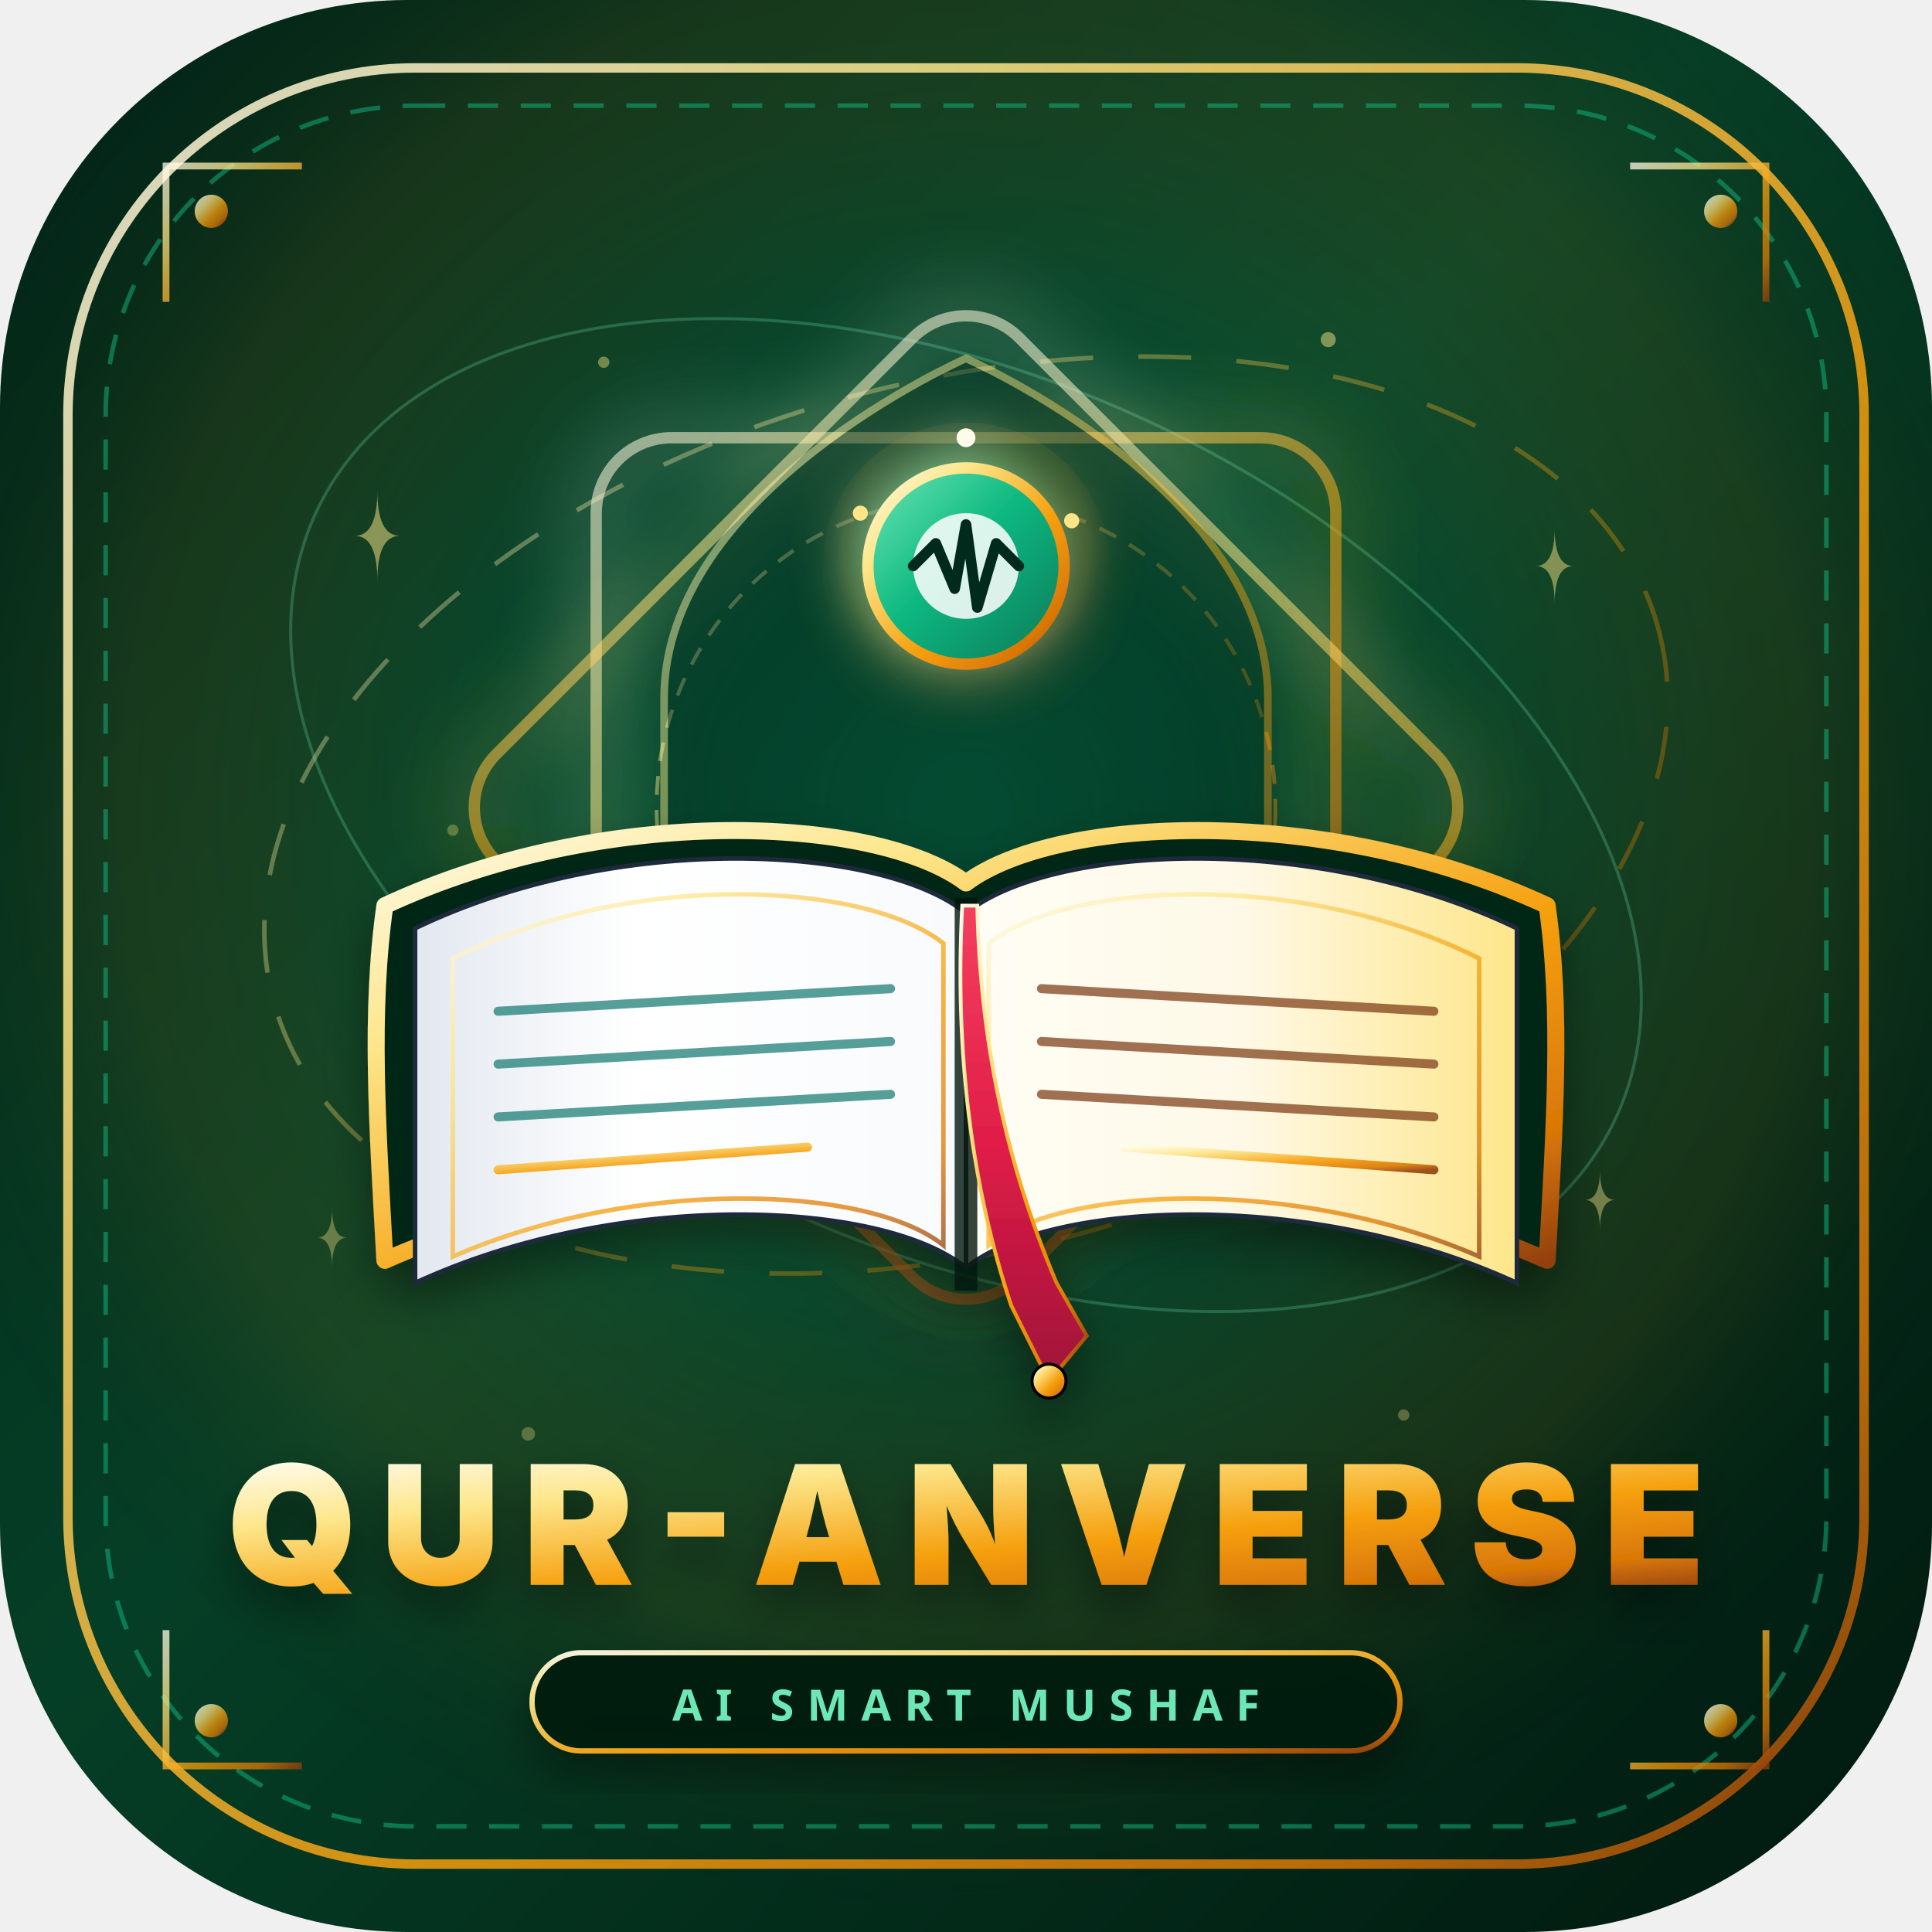
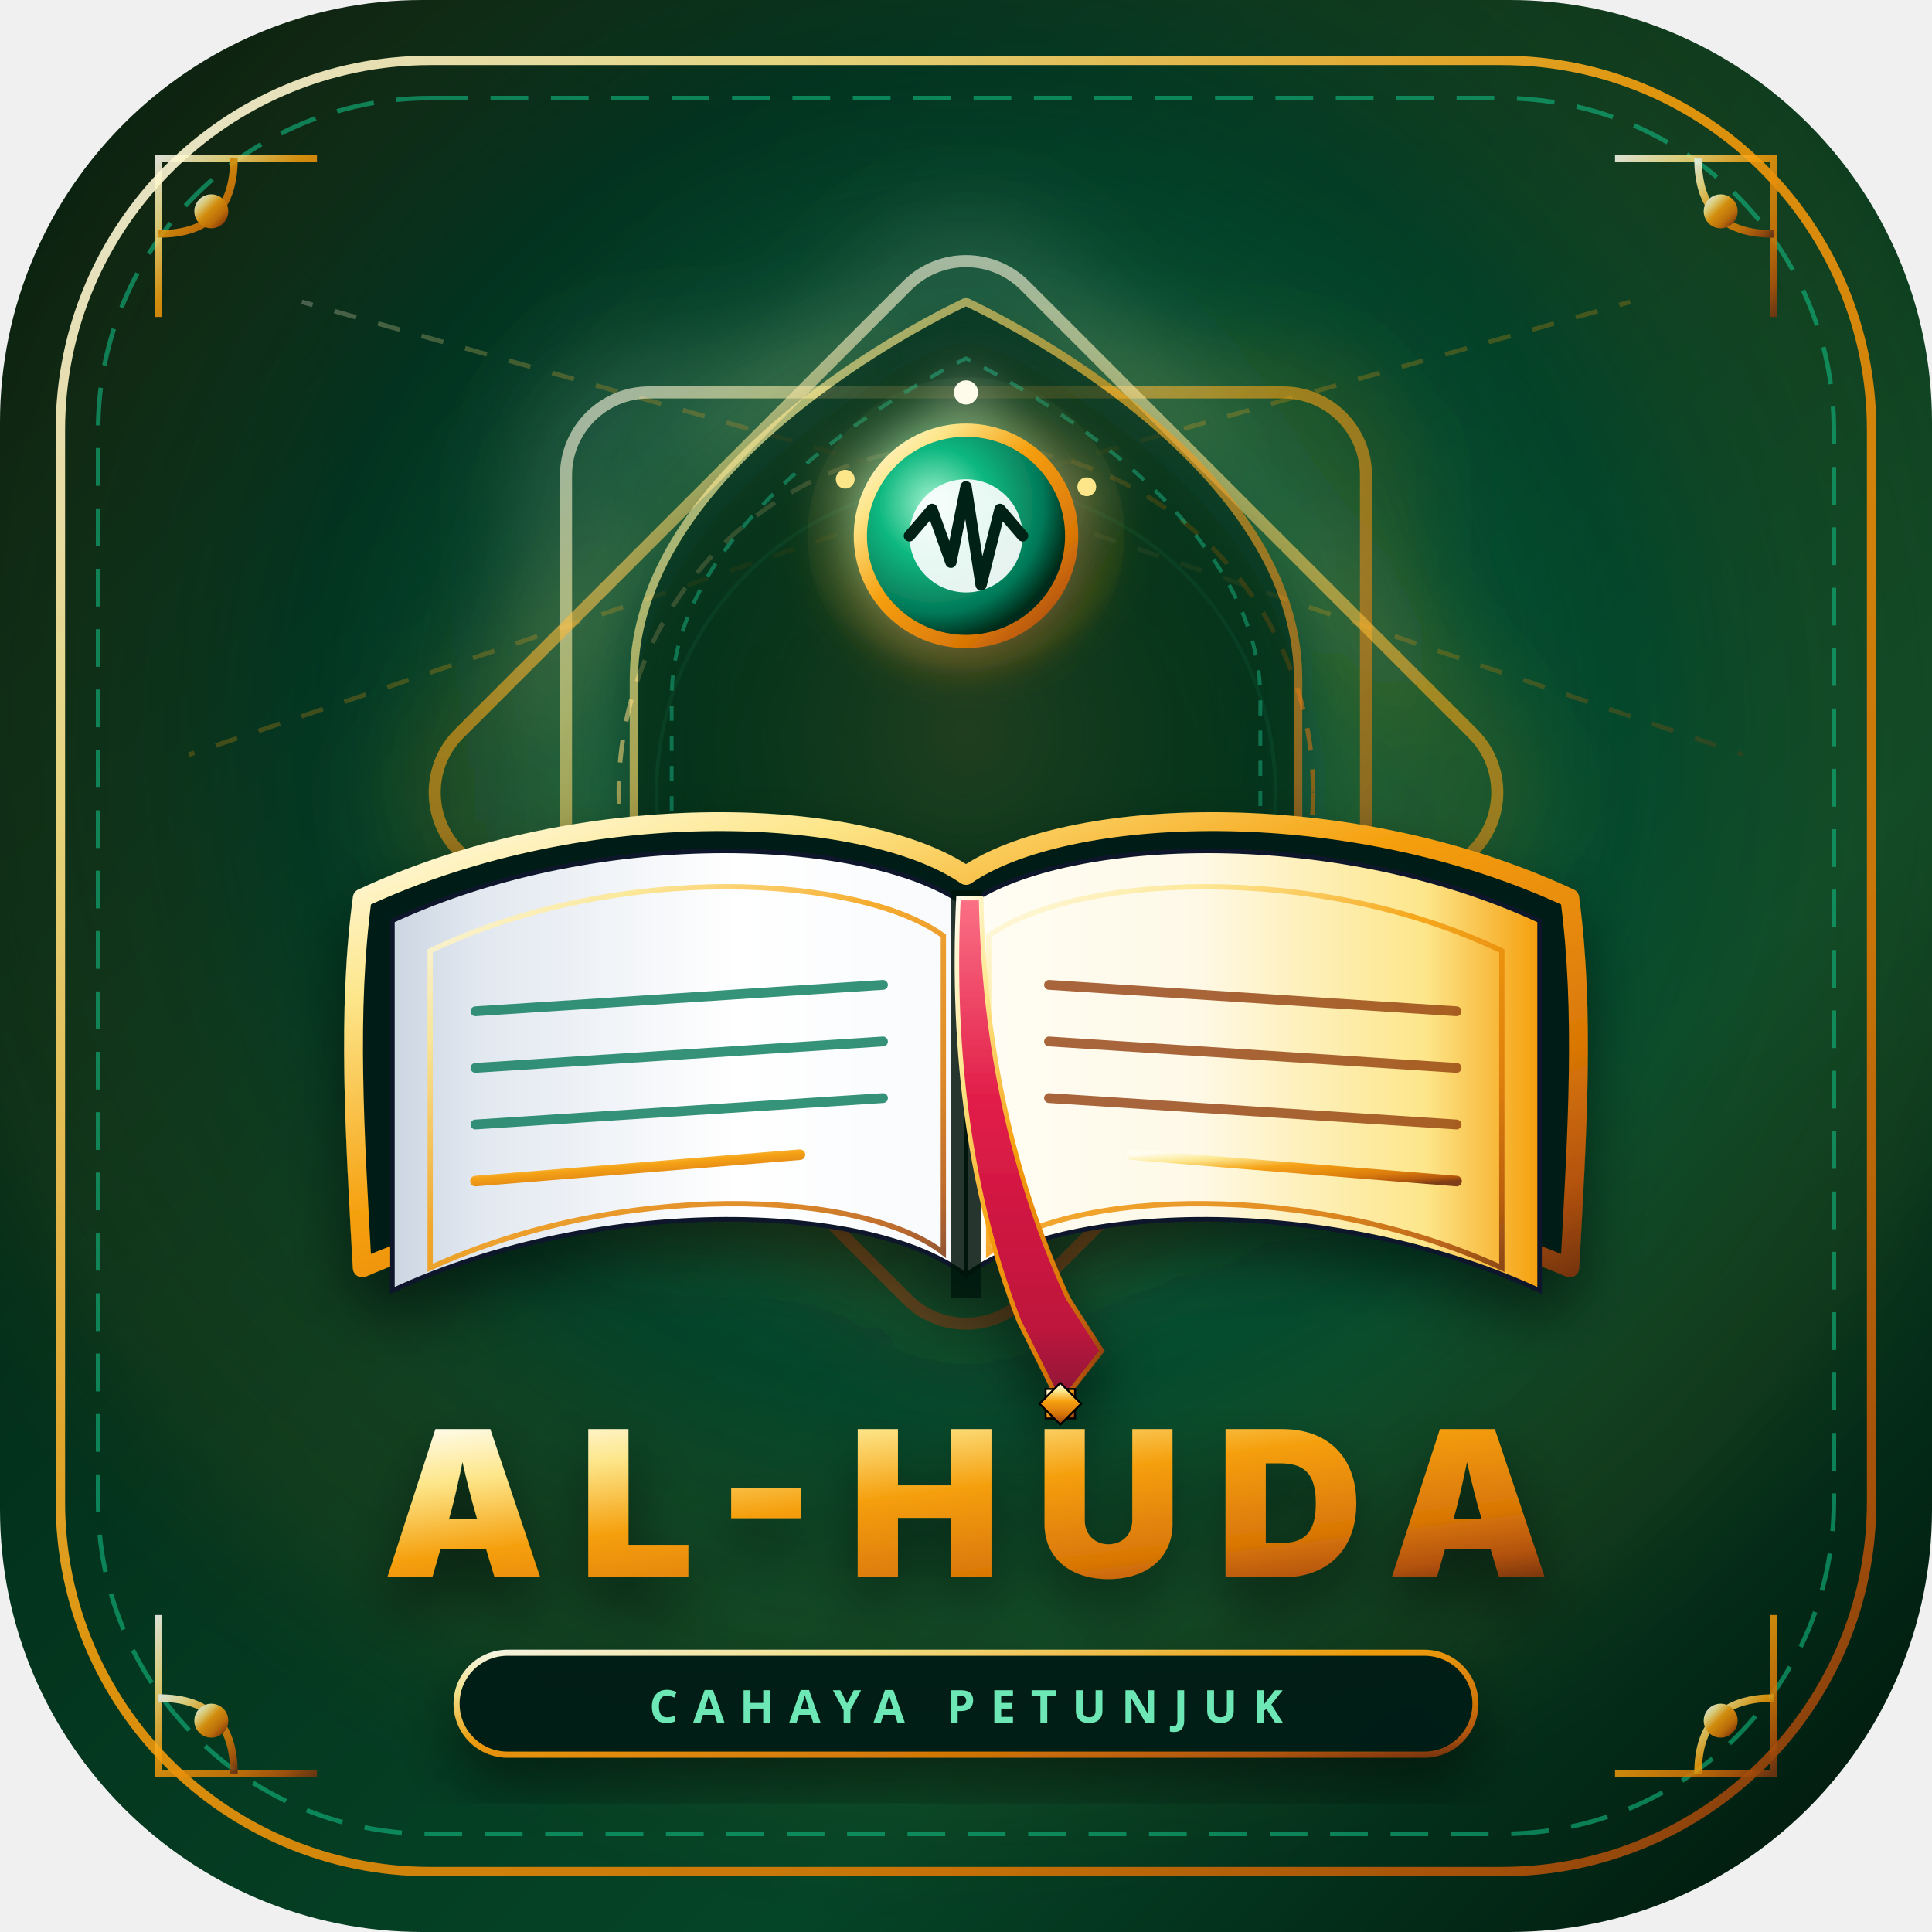
<svg xmlns="http://www.w3.org/2000/svg" viewBox="0 0 512 512" width="512" height="512">
  <defs>
-     <linearGradient id="bgGrad" x1="0%" y1="0%" x2="100%" y2="100%">
-       <stop offset="0%" stop-color="#022316" />
-       <stop offset="45%" stop-color="#053e26" />
-       <stop offset="100%" stop-color="#01180e" />
+     <linearGradient id="hudaBgGrad" x1="0%" y1="0%" x2="100%" y2="100%">
+       <stop offset="0%" stop-color="#01180E" />
+       <stop offset="35%" stop-color="#03301B" />
+       <stop offset="70%" stop-color="#054527" />
+       <stop offset="100%" stop-color="#01130A" />
    </linearGradient>
-     <radialGradient id="nebulaGlow" cx="50%" cy="42%" r="58%">
-       <stop offset="0%" stop-color="#10B981" stop-opacity="0.32" />
-       <stop offset="40%" stop-color="#059669" stop-opacity="0.18" />
-       <stop offset="75%" stop-color="#F59E0B" stop-opacity="0.08" />
+     <radialGradient id="nurGuidanceGlow" cx="50%" cy="38%" r="62%">
+       <stop offset="0%" stop-color="#FDE68A" stop-opacity="0.45" />
+       <stop offset="25%" stop-color="#10B981" stop-opacity="0.30" />
+       <stop offset="55%" stop-color="#047857" stop-opacity="0.15" />
+       <stop offset="85%" stop-color="#F59E0B" stop-opacity="0.05" />
      <stop offset="100%" stop-color="#000000" stop-opacity="0" />
    </radialGradient>
-     <linearGradient id="goldMetallic" x1="0%" y1="0%" x2="100%" y2="100%">
-       <stop offset="0%" stop-color="#FFFBEB" />
-       <stop offset="25%" stop-color="#FDE68A" />
-       <stop offset="60%" stop-color="#F59E0B" />
-       <stop offset="85%" stop-color="#D97706" />
-       <stop offset="100%" stop-color="#92400E" />
+     <linearGradient id="gold24k" x1="0%" y1="0%" x2="100%" y2="100%">
+       <stop offset="0%" stop-color="#FFFDF0" />
+       <stop offset="20%" stop-color="#FDE68A" />
+       <stop offset="45%" stop-color="#F59E0B" />
+       <stop offset="75%" stop-color="#D97706" />
+       <stop offset="90%" stop-color="#B45309" />
+       <stop offset="100%" stop-color="#78350F" />
    </linearGradient>
-     <linearGradient id="pageLeftGrad" x1="100%" y1="50%" x2="0%" y2="50%">
+     <linearGradient id="pageLeftLuminous" x1="100%" y1="50%" x2="0%" y2="50%">
      <stop offset="0%" stop-color="#F8FAFC" />
-       <stop offset="60%" stop-color="#FFFFFF" />
-       <stop offset="100%" stop-color="#E2E8F0" />
+       <stop offset="40%" stop-color="#FFFFFF" />
+       <stop offset="85%" stop-color="#E2E8F0" />
+       <stop offset="100%" stop-color="#CBD5E1" />
    </linearGradient>
-     <linearGradient id="pageRightGrad" x1="0%" y1="50%" x2="100%" y2="50%">
+     <linearGradient id="pageRightLuminous" x1="0%" y1="50%" x2="100%" y2="50%">
      <stop offset="0%" stop-color="#FFFDF5" />
-       <stop offset="50%" stop-color="#FEF9E7" />
-       <stop offset="100%" stop-color="#FDE68A" />
+       <stop offset="40%" stop-color="#FEF9E7" />
+       <stop offset="80%" stop-color="#FDE68A" />
+       <stop offset="100%" stop-color="#F59E0B" />
    </linearGradient>
-     <linearGradient id="ribbonGrad" x1="0%" y1="0%" x2="0%" y2="100%">
-       <stop offset="0%" stop-color="#F43F5E" />
-       <stop offset="50%" stop-color="#E11D48" />
-       <stop offset="100%" stop-color="#9F1239" />
+     <linearGradient id="rubyRibbon" x1="0%" y1="0%" x2="0%" y2="100%">
+       <stop offset="0%" stop-color="#FB7185" />
+       <stop offset="40%" stop-color="#E11D48" />
+       <stop offset="85%" stop-color="#BE123C" />
+       <stop offset="100%" stop-color="#881337" />
    </linearGradient>
-     <linearGradient id="emeraldOrbGrad" x1="0%" y1="0%" x2="100%" y2="100%">
-       <stop offset="0%" stop-color="#6EE7B7" />
-       <stop offset="45%" stop-color="#10B981" />
-       <stop offset="100%" stop-color="#047857" />
-     </linearGradient>
-     <filter id="glowSoft" x="-20%" y="-20%" width="140%" height="140%">
-       <feGaussianBlur stdDeviation="8" result="blur" />
+     <radialGradient id="emeraldGem" cx="35%" cy="35%" r="65%">
+       <stop offset="0%" stop-color="#A7F3D0" />
+       <stop offset="40%" stop-color="#10B981" />
+       <stop offset="80%" stop-color="#047857" />
+       <stop offset="100%" stop-color="#022C1A" />
+     </radialGradient>
+     <filter id="hudaGlow" x="-25%" y="-25%" width="150%" height="150%">
+       <feGaussianBlur stdDeviation="7" result="blur" />
      <feMerge>
        <feMergeNode in="blur" />
        <feMergeNode in="SourceGraphic" />
      </feMerge>
    </filter>
-     <filter id="glowGold" x="-30%" y="-30%" width="160%" height="160%">
-       <feGaussianBlur stdDeviation="10" result="blur" />
+     <filter id="divineLight" x="-40%" y="-40%" width="180%" height="180%">
+       <feGaussianBlur stdDeviation="14" result="blur" />
      <feComponentTransfer in="blur" result="boost">
-         <feFuncA type="linear" slope="1.5" />
+         <feFuncA type="linear" slope="1.6" />
      </feComponentTransfer>
      <feMerge>
        <feMergeNode in="boost" />
        <feMergeNode in="SourceGraphic" />
      </feMerge>
    </filter>
-     <filter id="subtleShadow" x="-15%" y="-15%" width="130%" height="130%">
-       <feDropShadow dx="0" dy="6" stdDeviation="6" flood-color="#000000" flood-opacity="0.4" />
+     <filter id="nobleShadow" x="-15%" y="-15%" width="130%" height="130%">
+       <feDropShadow dx="0" dy="8" stdDeviation="8" flood-color="#000000" flood-opacity="0.5" />
    </filter>
  </defs>
-   <rect width="512" height="512" rx="108" fill="url(#bgGrad)" />
-   <rect width="512" height="512" rx="108" fill="url(#nebulaGlow)" />
-   <rect x="18" y="18" width="476" height="476" rx="92" fill="none" stroke="url(#goldMetallic)" stroke-width="2.5" opacity="0.85" />
-   <rect x="28" y="28" width="456" height="456" rx="82" fill="none" stroke="#10B981" stroke-width="1.2" stroke-dasharray="8 6" opacity="0.5" />
-   <g stroke="url(#goldMetallic)" stroke-width="1.8" fill="none" opacity="0.75">
-     <path d="M 44 80 L 44 44 L 80 44" />
-     <circle cx="56" cy="56" r="3.5" fill="url(#goldMetallic)" />
-     <path d="M 468 80 L 468 44 L 432 44" />
-     <circle cx="456" cy="56" r="3.5" fill="url(#goldMetallic)" />
-     <path d="M 44 432 L 44 468 L 80 468" />
-     <circle cx="56" cy="456" r="3.5" fill="url(#goldMetallic)" />
-     <path d="M 468 432 L 468 468 L 432 468" />
-     <circle cx="456" cy="456" r="3.5" fill="url(#goldMetallic)" />
+   <rect width="512" height="512" rx="112" fill="url(#hudaBgGrad)" />
+   <rect width="512" height="512" rx="112" fill="url(#nurGuidanceGlow)" />
+   <rect x="16" y="16" width="480" height="480" rx="98" fill="none" stroke="url(#gold24k)" stroke-width="2.5" opacity="0.9" />
+   <rect x="26" y="26" width="460" height="460" rx="88" fill="none" stroke="#10B981" stroke-width="1.2" stroke-dasharray="10 6" opacity="0.6" />
+   <g stroke="url(#gold24k)" stroke-width="2" fill="none" opacity="0.85">
+     <path d="M 42 84 L 42 42 L 84 42" />
+     <path d="M 42 62 Q 62 62 62 42" />
+     <circle cx="56" cy="56" r="3.5" fill="url(#gold24k)" />
+     <path d="M 470 84 L 470 42 L 428 42" />
+     <path d="M 470 62 Q 450 62 450 42" />
+     <circle cx="456" cy="56" r="3.5" fill="url(#gold24k)" />
+     <path d="M 42 428 L 42 470 L 84 470" />
+     <path d="M 42 450 Q 62 450 62 470" />
+     <circle cx="56" cy="456" r="3.5" fill="url(#gold24k)" />
+     <path d="M 470 428 L 470 470 L 428 470" />
+     <path d="M 470 450 Q 450 450 450 470" />
+     <circle cx="456" cy="456" r="3.5" fill="url(#gold24k)" />
  </g>
-   <g fill="#FDE68A" opacity="0.6">
-     <path d="M 100 130 Q 100 142 106 142 Q 100 142 100 154 Q 100 142 94 142 Q 100 142 100 130 Z" opacity="0.85" />
-     <path d="M 412 140 Q 412 150 417 150 Q 412 150 412 160 Q 412 150 407 150 Q 412 150 412 140 Z" opacity="0.8" />
-     <path d="M 88 320 Q 88 328 92 328 Q 88 328 88 336 Q 88 328 84 328 Q 88 328 88 320 Z" opacity="0.6" />
-     <path d="M 424 310 Q 424 318 428 318 Q 424 318 424 326 Q 424 318 420 318 Q 424 318 424 310 Z" opacity="0.7" />
-     <circle cx="160" cy="96" r="1.5" opacity="0.7" />
-     <circle cx="352" cy="90" r="2" opacity="0.8" />
-     <circle cx="120" cy="220" r="1.5" opacity="0.5" />
-     <circle cx="390" cy="240" r="1.5" opacity="0.6" />
-     <circle cx="140" cy="380" r="1.8" opacity="0.5" />
-     <circle cx="372" cy="375" r="1.5" opacity="0.5" />
+   <g opacity="0.25" stroke="url(#gold24k)" stroke-width="1.2">
+     <line x1="256" y1="130" x2="80" y2="80" stroke-dasharray="6 6" />
+     <line x1="256" y1="130" x2="432" y2="80" stroke-dasharray="6 6" />
+     <line x1="256" y1="130" x2="50" y2="200" stroke-dasharray="6 6" />
+     <line x1="256" y1="130" x2="462" y2="200" stroke-dasharray="6 6" />
  </g>
-   <ellipse cx="256" cy="216" rx="190" ry="115" fill="none" stroke="url(#goldMetallic)" stroke-width="1.2" stroke-dasharray="14 12" opacity="0.35" transform="rotate(-15 256 216)" />
-   <ellipse cx="256" cy="216" rx="190" ry="115" fill="none" stroke="#6EE7B7" stroke-width="0.8" opacity="0.25" transform="rotate(25 256 216)" />
-   <g transform="translate(256, 214)" filter="url(#glowGold)">
-     <rect x="-98" y="-98" width="196" height="196" rx="20" fill="none" stroke="url(#goldMetallic)" stroke-width="3" opacity="0.55" />
-     <rect x="-98" y="-98" width="196" height="196" rx="20" fill="none" stroke="url(#goldMetallic)" stroke-width="3" opacity="0.55" transform="rotate(45)" />
-     <circle cx="0" cy="0" r="82" fill="none" stroke="url(#goldMetallic)" stroke-width="1" stroke-dasharray="5 4" opacity="0.5" />
+   <g transform="translate(256, 210)" filter="url(#divineLight)">
+     <rect x="-106" y="-106" width="212" height="212" rx="22" fill="none" stroke="url(#gold24k)" stroke-width="3.2" opacity="0.6" />
+     <rect x="-106" y="-106" width="212" height="212" rx="22" fill="none" stroke="url(#gold24k)" stroke-width="3.2" opacity="0.6" transform="rotate(45)" />
+     <circle cx="0" cy="0" r="92" fill="none" stroke="url(#gold24k)" stroke-width="1.2" stroke-dasharray="6 5" opacity="0.65" />
+     <circle cx="0" cy="0" r="82" fill="none" stroke="#10B981" stroke-width="1" opacity="0.4" />
  </g>
-   <path d="M 176 295 L 176 185 C 176 130, 256 95, 256 95 C 256 95, 336 130, 336 185 L 336 295 Z" fill="#042C1B" stroke="url(#goldMetallic)" stroke-width="2" opacity="0.45" filter="url(#subtleShadow)" />
-   <g transform="translate(256, 218)" filter="url(#subtleShadow)">
-     <path d="M -154 22 C -96 -5, -24 -2, 0 16 C 24 -2, 96 -5, 154 22 C 158 50, 156 80, 154 116 C 96 90, 24 93, 0 114 C -24 93, -96 90, -154 116 C -156 80, -158 50, -154 22 Z" fill="#032516" stroke="url(#goldMetallic)" stroke-width="4.5" stroke-linejoin="round" />
-     <path d="M -146 28 C -92 2, -22 6, 0 24 L 0 118 C -22 100, -92 97, -146 122 Z" fill="url(#pageLeftGrad)" stroke="#1E293B" stroke-width="1.2" />
-     <path d="M -136 36 C -88 12, -26 16, -6 32 L -6 112 C -26 96, -88 94, -136 115 Z" fill="none" stroke="url(#goldMetallic)" stroke-width="1.2" opacity="0.75" />
-     <line x1="-124" y1="50" x2="-20" y2="44" stroke="#0F766E" stroke-width="2.4" stroke-linecap="round" opacity="0.7" />
-     <line x1="-124" y1="64" x2="-20" y2="58" stroke="#0F766E" stroke-width="2.4" stroke-linecap="round" opacity="0.7" />
-     <line x1="-124" y1="78" x2="-20" y2="72" stroke="#0F766E" stroke-width="2.4" stroke-linecap="round" opacity="0.7" />
-     <line x1="-124" y1="92" x2="-42" y2="86" stroke="url(#goldMetallic)" stroke-width="2.4" stroke-linecap="round" opacity="0.9" />
-     <path d="M 0 24 C 22 6, 92 2, 146 28 L 146 122 C 92 97, 22 100, 0 118 Z" fill="url(#pageRightGrad)" stroke="#1E293B" stroke-width="1.2" />
-     <path d="M 6 32 C 26 16, 88 12, 136 36 L 136 115 C 88 94, 26 96, 6 112 Z" fill="none" stroke="url(#goldMetallic)" stroke-width="1.2" opacity="0.75" />
-     <line x1="20" y1="44" x2="124" y2="50" stroke="#78350F" stroke-width="2.4" stroke-linecap="round" opacity="0.7" />
-     <line x1="20" y1="58" x2="124" y2="64" stroke="#78350F" stroke-width="2.4" stroke-linecap="round" opacity="0.7" />
-     <line x1="20" y1="72" x2="124" y2="78" stroke="#78350F" stroke-width="2.4" stroke-linecap="round" opacity="0.7" />
-     <line x1="42" y1="86" x2="124" y2="92" stroke="url(#goldMetallic)" stroke-width="2.4" stroke-linecap="round" opacity="0.9" />
-     <path d="M -3 20 L 3 20 L 3 124 L -3 124 Z" fill="#01160C" opacity="0.8" />
-     <path d="M -1 22 Q -4 80 12 128 L 22 148 L 32 136 L 24 122 Q 4 75 3 22 Z" fill="url(#ribbonGrad)" stroke="url(#goldMetallic)" stroke-width="1" />
-     <circle cx="22" cy="148" r="4.5" fill="url(#goldMetallic)" stroke="#000000" stroke-width="0.8" />
+   <g filter="url(#nobleShadow)">
+     <path d="M 168 300 L 168 180 C 168 120, 256 80, 256 80 C 256 80, 344 120, 344 180 L 344 300 Z" fill="#022818" stroke="url(#gold24k)" stroke-width="2.2" opacity="0.6" />
+     <path d="M 178 295 L 178 185 C 178 132, 256 95, 256 95 C 256 95, 334 132, 334 185 L 334 295 Z" fill="none" stroke="#10B981" stroke-width="1" stroke-dasharray="4 4" opacity="0.45" />
  </g>
-   <g transform="translate(256, 150)" filter="url(#glowSoft)">
-     <circle cx="0" cy="0" r="38" fill="url(#nebulaGlow)" opacity="0.9" />
-     <circle cx="0" cy="0" r="26" fill="url(#emeraldOrbGrad)" stroke="url(#goldMetallic)" stroke-width="3" />
-     <circle cx="0" cy="0" r="14" fill="#FFFFFF" opacity="0.85" />
-     <path d="M -14 0 L -8 -6 L -3 6 L 0 -11 L 3 11 L 8 -6 L 14 0" fill="none" stroke="#022C1A" stroke-width="2.8" stroke-linecap="round" stroke-linejoin="round" />
-     <circle cx="-28" cy="-14" r="2" fill="#FDE68A" />
-     <circle cx="28" cy="-12" r="2" fill="#FDE68A" />
-     <circle cx="0" cy="-34" r="2.5" fill="#FFFBEB" />
+   <g transform="translate(256, 216)" filter="url(#nobleShadow)">
+     <path d="M -160 22 C -100 -6, -26 -2, 0 16 C 26 -2, 100 -6, 160 22 C 164 52, 162 84, 160 120 C 100 94, 26 97, 0 118 C -26 97, -100 94, -160 120 C -162 84, -164 52, -160 22 Z" fill="#021F12" stroke="url(#gold24k)" stroke-width="5" stroke-linejoin="round" />
+     <path d="M -152 28 C -96 2, -24 6, 0 24 L 0 122 C -24 103, -96 100, -152 126 Z" fill="url(#pageLeftLuminous)" stroke="#0F172A" stroke-width="1.2" />
+     <path d="M -142 36 C -92 12, -28 16, -6 32 L -6 116 C -28 99, -92 97, -142 120 Z" fill="none" stroke="url(#gold24k)" stroke-width="1.4" opacity="0.85" />
+     <line x1="-130" y1="52" x2="-22" y2="45" stroke="#047857" stroke-width="2.6" stroke-linecap="round" opacity="0.8" />
+     <line x1="-130" y1="67" x2="-22" y2="60" stroke="#047857" stroke-width="2.6" stroke-linecap="round" opacity="0.8" />
+     <line x1="-130" y1="82" x2="-22" y2="75" stroke="#047857" stroke-width="2.6" stroke-linecap="round" opacity="0.8" />
+     <line x1="-130" y1="97" x2="-44" y2="90" stroke="url(#gold24k)" stroke-width="2.8" stroke-linecap="round" opacity="0.95" />
+     <path d="M 0 24 C 24 6, 96 2, 152 28 L 152 126 C 96 100, 24 103, 0 122 Z" fill="url(#pageRightLuminous)" stroke="#0F172A" stroke-width="1.2" />
+     <path d="M 6 32 C 28 16, 92 12, 142 36 L 142 120 C 92 97, 28 99, 6 116 Z" fill="none" stroke="url(#gold24k)" stroke-width="1.4" opacity="0.85" />
+     <line x1="22" y1="45" x2="130" y2="52" stroke="#92400E" stroke-width="2.6" stroke-linecap="round" opacity="0.8" />
+     <line x1="22" y1="60" x2="130" y2="67" stroke="#92400E" stroke-width="2.6" stroke-linecap="round" opacity="0.8" />
+     <line x1="22" y1="75" x2="130" y2="82" stroke="#92400E" stroke-width="2.6" stroke-linecap="round" opacity="0.8" />
+     <line x1="44" y1="90" x2="130" y2="97" stroke="url(#gold24k)" stroke-width="2.8" stroke-linecap="round" opacity="0.95" />
+     <path d="M -4 20 L 4 20 L 4 128 L -4 128 Z" fill="#01130A" opacity="0.85" />
+     <path d="M -2 22 Q -5 85 14 134 L 25 156 L 36 142 L 27 128 Q 5 80 4 22 Z" fill="url(#rubyRibbon)" stroke="url(#gold24k)" stroke-width="1.2" />
+     <g transform="translate(25, 156) scale(0.65)">
+       <rect x="-6" y="-6" width="12" height="12" fill="url(#gold24k)" stroke="#000" stroke-width="0.8" />
+       <rect x="-6" y="-6" width="12" height="12" fill="url(#gold24k)" stroke="#000" stroke-width="0.8" transform="rotate(45)" />
+     </g>
  </g>
-   <g filter="url(#subtleShadow)">
-     <text x="256" y="420" font-family="'Outfit', 'Plus Jakarta Sans', system-ui, -apple-system, sans-serif" font-weight="900" font-size="44" fill="url(#goldMetallic)" text-anchor="middle" letter-spacing="6">QUR-ANVERSE</text>
+   <g transform="translate(256, 142)" filter="url(#hudaGlow)">
+     <circle cx="0" cy="0" r="42" fill="url(#nurGuidanceGlow)" opacity="0.95" />
+     <circle cx="0" cy="0" r="28" fill="url(#emeraldGem)" stroke="url(#gold24k)" stroke-width="3.5" />
+     <circle cx="0" cy="0" r="15" fill="#FFFFFF" opacity="0.9" />
+     <path d="M -15 0 L -9 -7 L -4 7 L 0 -13 L 4 13 L 9 -7 L 15 0" fill="none" stroke="#012415" stroke-width="3" stroke-linecap="round" stroke-linejoin="round" />
+     <circle cx="-32" cy="-15" r="2.5" fill="#FDE68A" />
+     <circle cx="32" cy="-13" r="2.5" fill="#FDE68A" />
+     <circle cx="0" cy="-38" r="3.2" fill="#FFFBEB" />
+   </g>
+   <g filter="url(#nobleShadow)">
+     <text x="256" y="418" font-family="'Outfit', 'Plus Jakarta Sans', system-ui, -apple-system, sans-serif" font-weight="900" font-size="54" fill="url(#gold24k)" text-anchor="middle" letter-spacing="9">AL-HUDA</text>
    <g transform="translate(256, 452)">
-       <rect x="-115" y="-14" width="230" height="26" rx="13" fill="#021C11" stroke="url(#goldMetallic)" stroke-width="1.4" opacity="0.95" />
-       <text x="0" y="4" font-family="'Plus Jakarta Sans', 'Outfit', system-ui, sans-serif" font-weight="800" font-size="11.5" fill="#6EE7B7" text-anchor="middle" letter-spacing="3.5">AI SMART MUSHAF</text>
+       <rect x="-135" y="-14" width="270" height="27" rx="13.5" fill="#011F13" stroke="url(#gold24k)" stroke-width="1.6" opacity="0.95" />
+       <text x="0" y="4.5" font-family="'Plus Jakarta Sans', 'Outfit', system-ui, sans-serif" font-weight="800" font-size="12" fill="#6EE7B7" text-anchor="middle" letter-spacing="4">CAHAYA PETUNJUK</text>
    </g>
  </g>
</svg>
